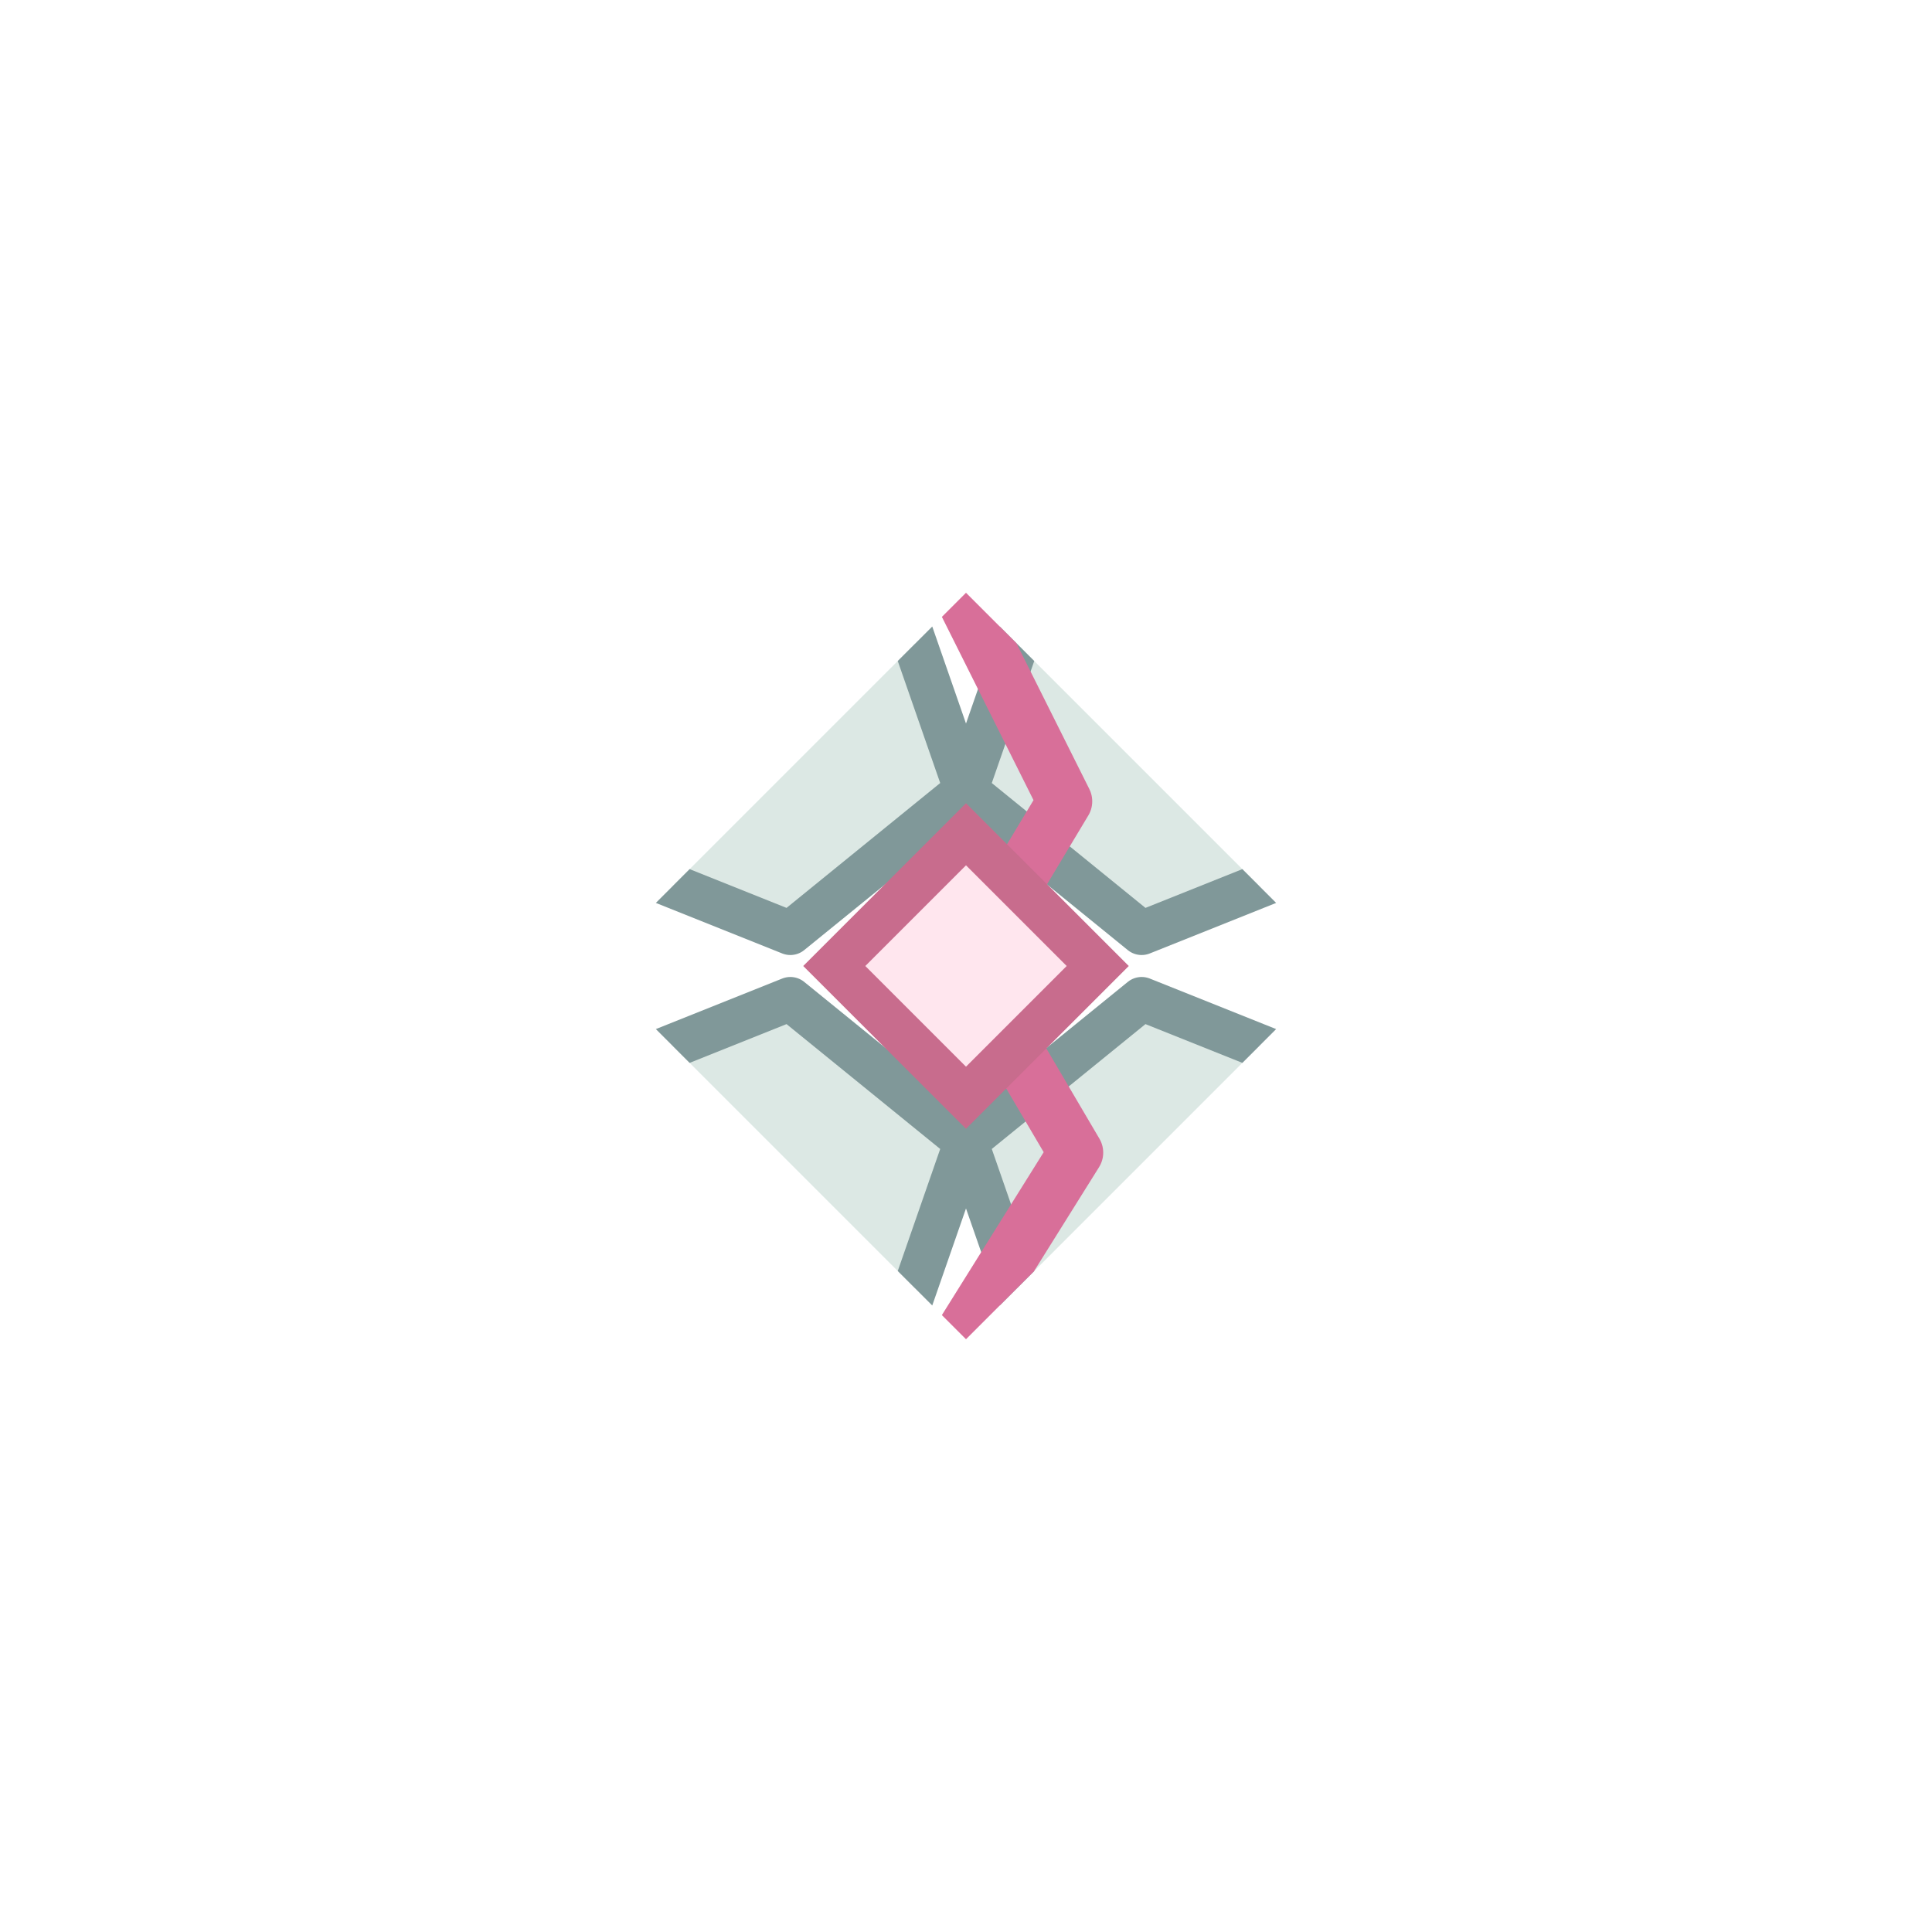
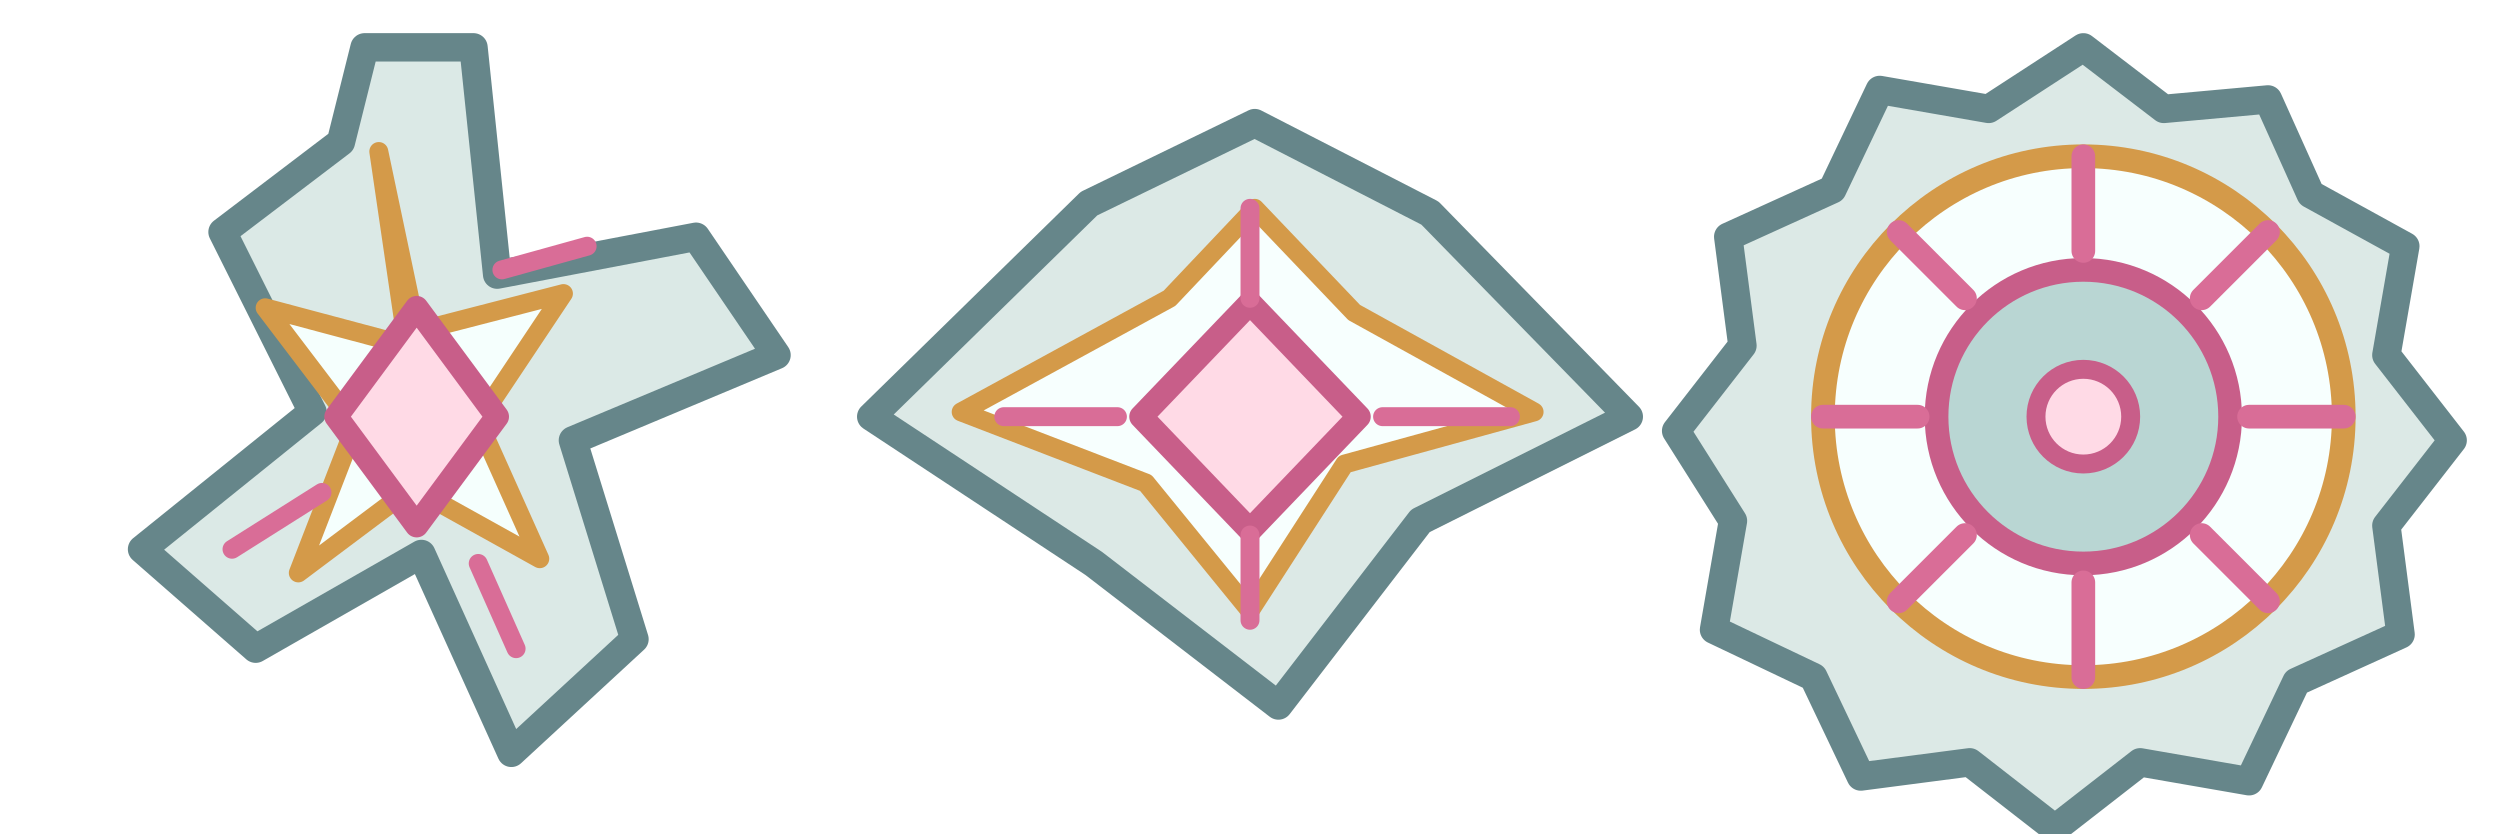
- <svg xmlns="http://www.w3.org/2000/svg" viewBox="0 0 176 176" width="176" height="176" role="img" aria-labelledby="title desc">
-   <g clip-path="url(#guardian-interior-safe)">
-     <g fill="#dce8e4" stroke="#809899" stroke-width="4" stroke-linejoin="round">
-       <path d="M58 59l22-10 8 23-16 13-20-8z" />
-       <path d="M118 59L96 49l-8 23 16 13 20-8z" />
-       <path d="M58 117l22 10 8-23-16-13-20 8z" />
-       <path d="M118 117l-22 10-8-23 16-13 20 8z" />
+ <svg xmlns="http://www.w3.org/2000/svg" viewBox="0 0 528 176" width="528" height="176" role="img" aria-labelledby="title desc">
+   <g stroke-linejoin="round" stroke-linecap="round">
+     <g transform="translate(0 0)">
+       <path d="M77 10h23l5 48 42-8 17 25-43 18 13 42-26 24-19-42-35 20-24-21 36-29-19-38 25-19z" fill="#dbe9e6" stroke="#66868a" stroke-width="6" />
+       <path d="M80 32l8 38 31-8-18 27 13 29-27-15-24 18 12-31-19-25 30 8z" fill="#f5fffd" stroke="#d49a49" stroke-width="4" />
+       <path d="M88 65l17 23-17 23-17-23z" fill="#ffdae6" stroke="#c85e89" stroke-width="5" />
+       <path d="M49 116l19-12M106 57l18-5M101 119l8 18" fill="none" stroke="#d96d97" stroke-width="4" />
    </g>
-     <path d="M88 55l9 18-9 15 10 17-10 16" fill="none" stroke="#d86f99" stroke-width="5" stroke-linecap="round" stroke-linejoin="round" />
-     <path d="M88 76l12 12-12 12-12-12z" fill="#ffe6ee" stroke="#c86c8d" stroke-width="4" />
+     <g transform="translate(176 0)">
+       <path d="M8 88l46-45 35-17 37 19 42 43-44 22-30 39-39-30z" fill="#dce9e6" stroke="#66868a" stroke-width="6" />
+       <path d="M27 87l44-24 18-19 21 22 38 21-40 11-20 31-22-27z" fill="#f7fffe" stroke="#d49a49" stroke-width="4" />
+       <path d="M88 64l23 24-23 24-23-24z" fill="#ffdae6" stroke="#c85e89" stroke-width="5" />
+       <path d="M36 88h24M116 88h27M88 44v19M88 113v18" stroke="#d96d97" stroke-width="4" />
+     </g>
+     <g transform="translate(352 0)">
+       <path d="M88 10l17 13 22-2 9 20 20 11-4 23 14 18-14 18 3 23-22 10-10 21-23-4-18 14-18-14-23 3-10-21-21-10 4-23L2 91l14-18-3-23 22-10 10-21 23 4z" fill="#dce9e6" stroke="#66868a" stroke-width="6" />
+       <circle cx="88" cy="88" r="55" fill="#f7fffe" stroke="#d49a49" stroke-width="5" />
+       <circle cx="88" cy="88" r="31" fill="#b9d6d3" stroke="#c85e89" stroke-width="5" />
+       <path d="M88 33v20M143 88h-20M88 143v-20M33 88h20M49 49l14 14M127 49l-14 14M127 127l-14-14M49 127l14-14" stroke="#d96d97" stroke-width="5" />
+       <circle cx="88" cy="88" r="10" fill="#ffdae6" stroke="#c85e89" stroke-width="4" />
+     </g>
  </g>
-   <defs>
-     <clipPath id="guardian-interior-safe">
-       <path d="M88 54l34 34-34 34-34-34z" />
-     </clipPath>
-   </defs>
</svg>
